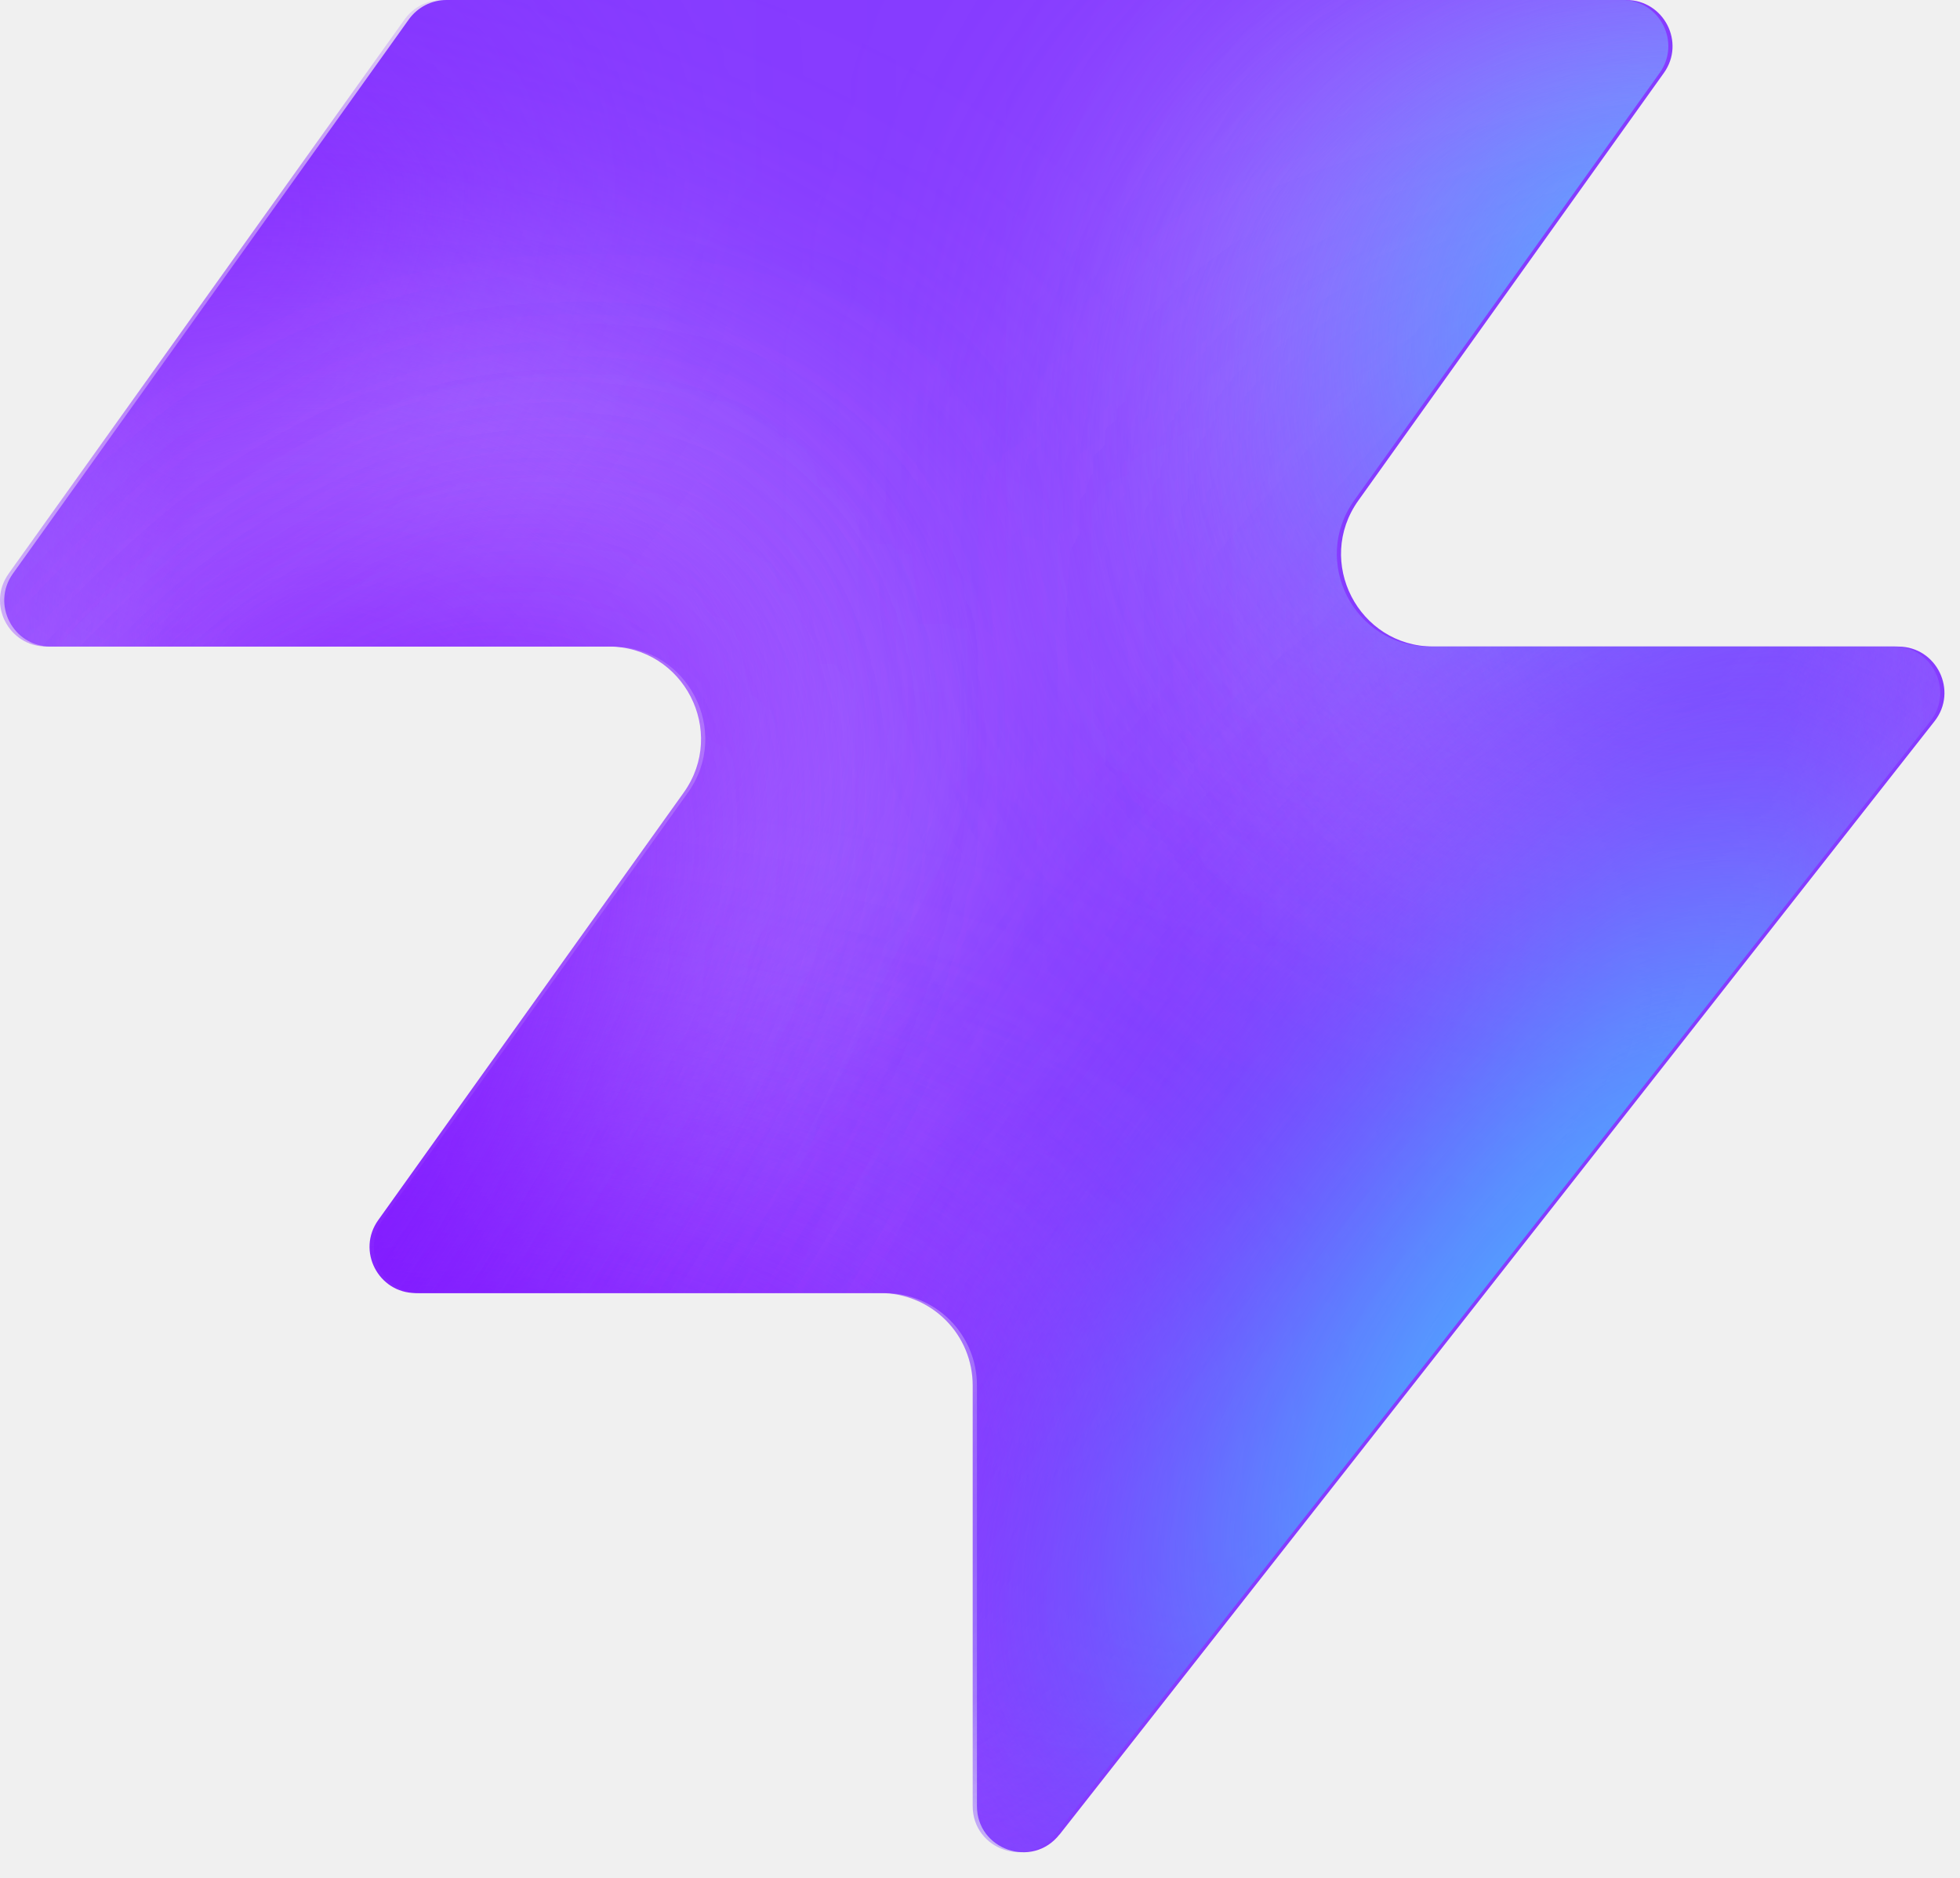
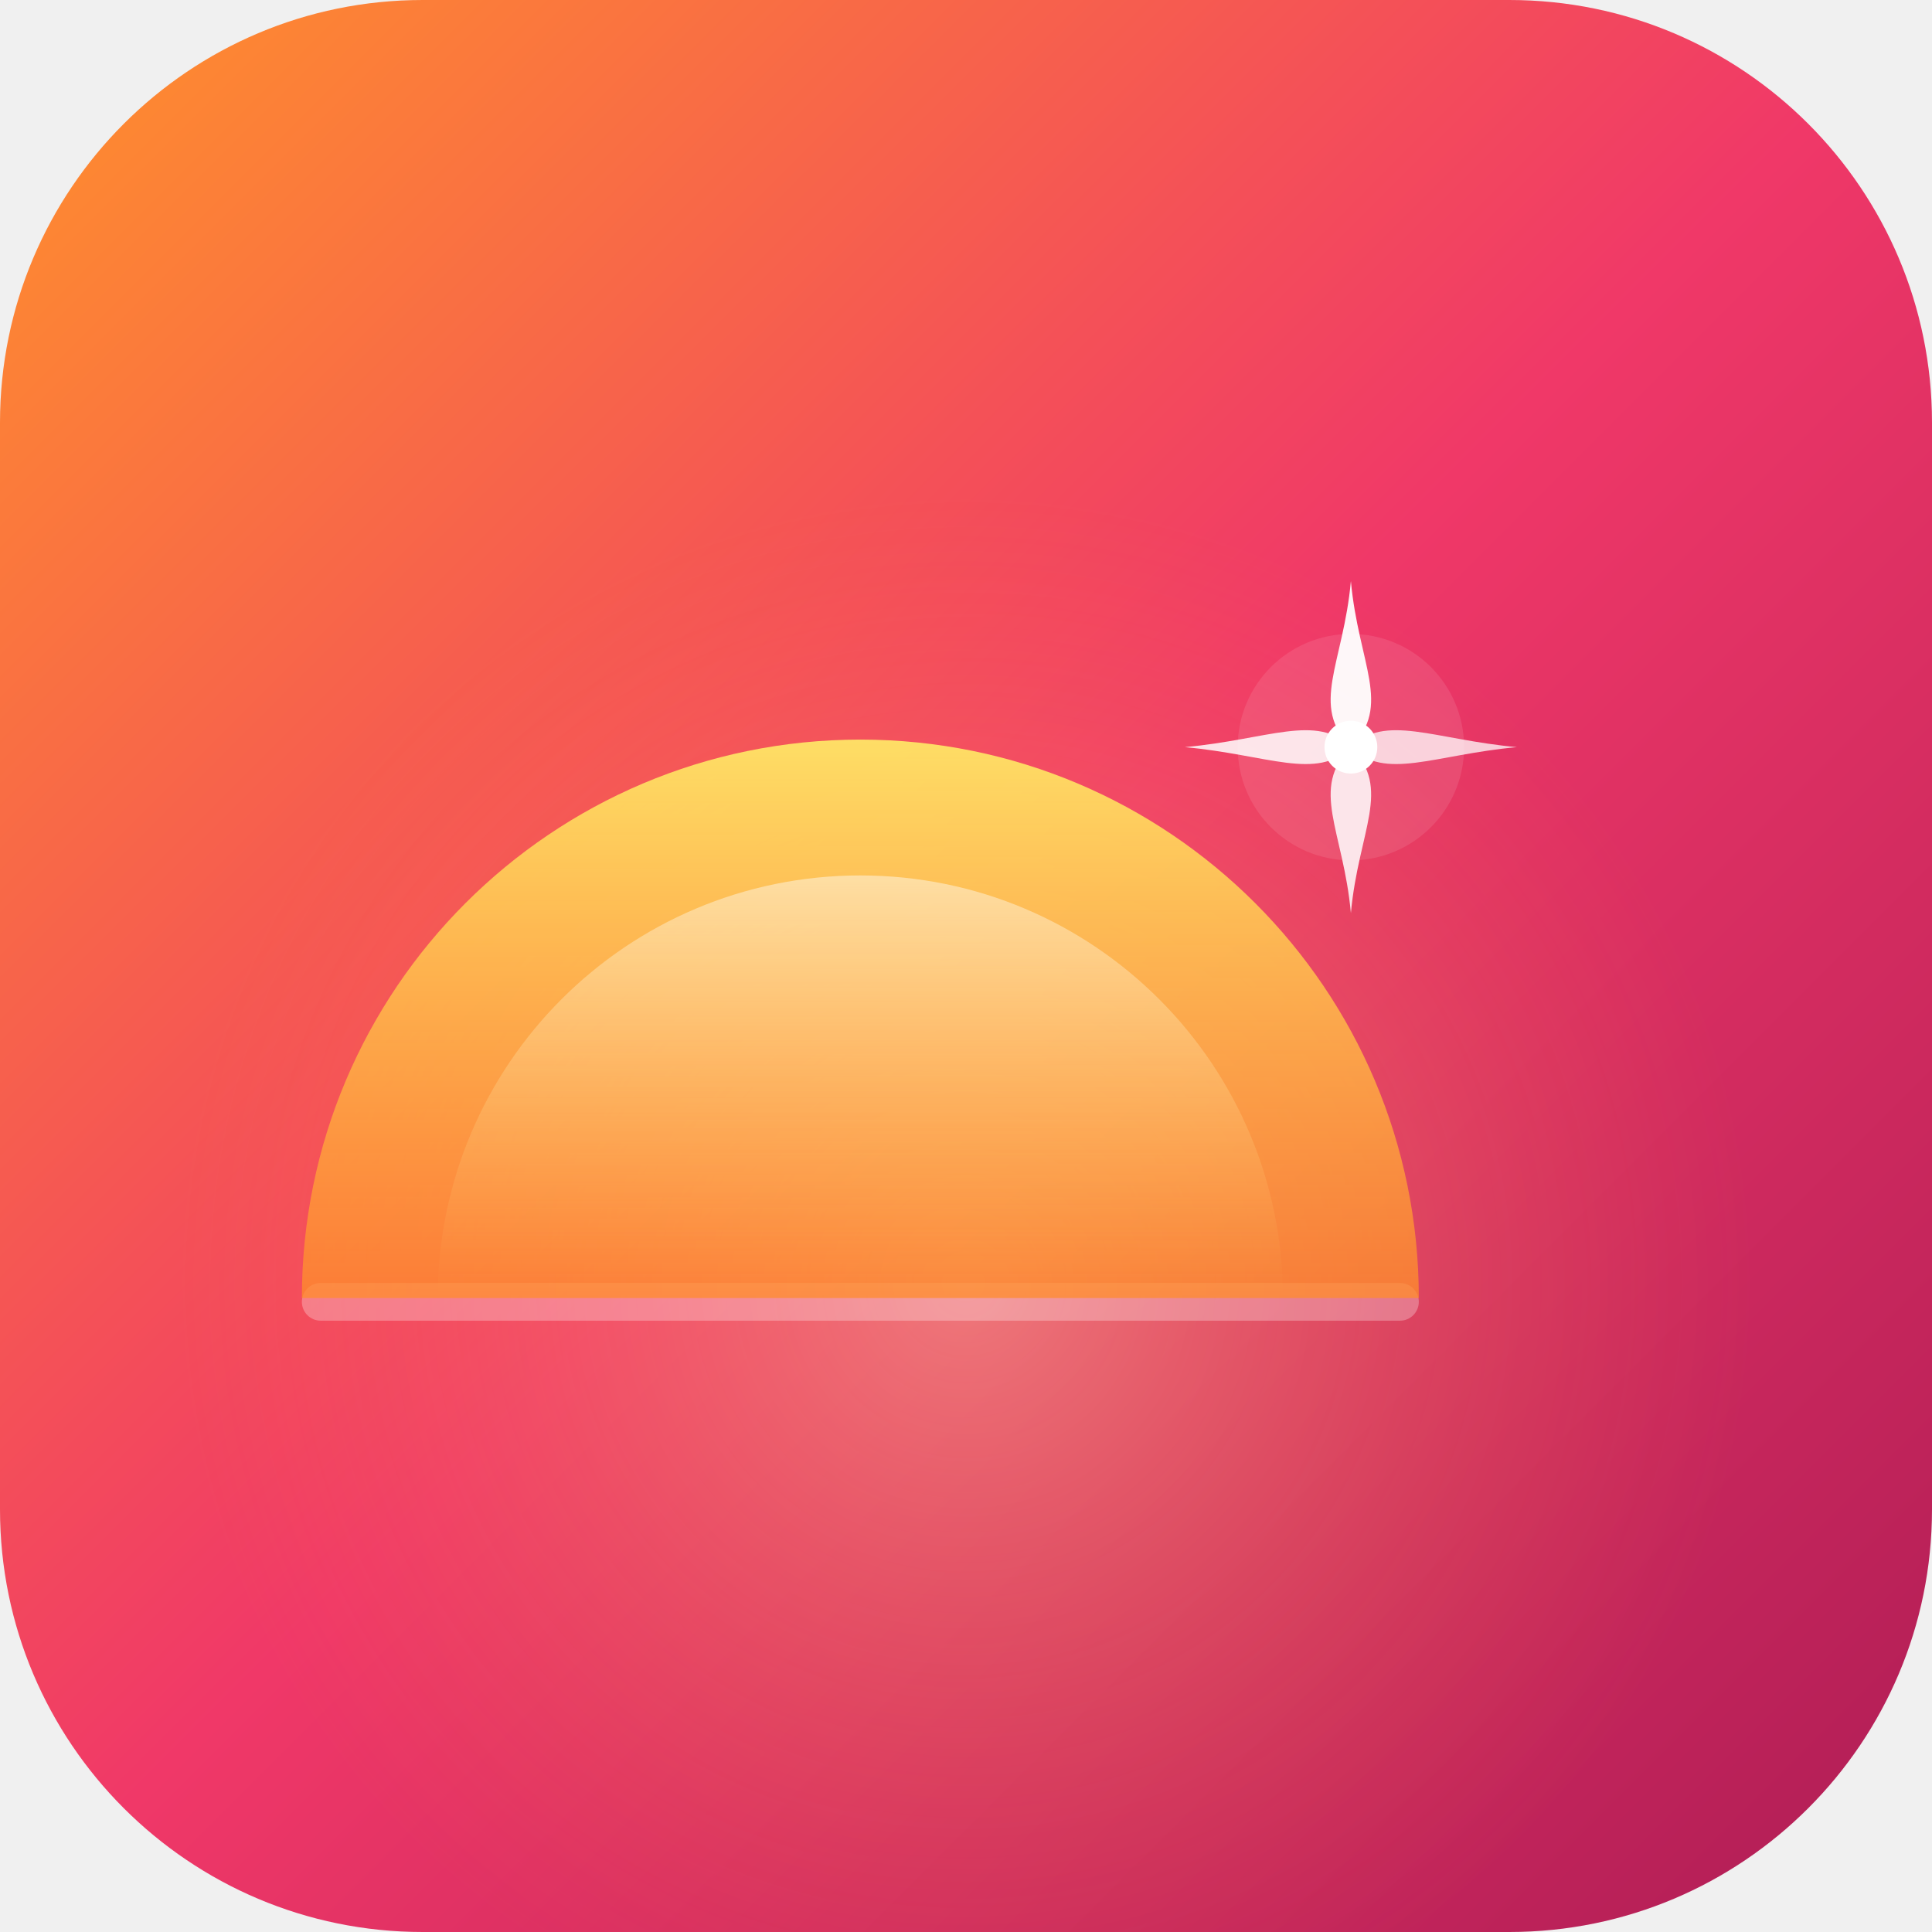
- <svg xmlns="http://www.w3.org/2000/svg" width="48" height="46" fill="none" viewBox="0 0 48 46">
-   <path fill="#863bff" d="M25.946 44.938c-.664.845-2.021.375-2.021-.698V33.937a2.26 2.26 0 0 0-2.262-2.262H10.287c-.92 0-1.456-1.04-.92-1.788l7.48-10.471c1.07-1.497 0-3.578-1.842-3.578H1.237c-.92 0-1.456-1.04-.92-1.788L10.013.474c.214-.297.556-.474.92-.474h28.894c.92 0 1.456 1.04.92 1.788l-7.48 10.471c-1.07 1.498 0 3.579 1.842 3.579h11.377c.943 0 1.473 1.088.89 1.83L25.947 44.94z" style="fill:#863bff;fill:color(display-p3 .525 .23 1);fill-opacity:1" />
-   <mask id="a" width="48" height="46" x="0" y="0" maskUnits="userSpaceOnUse" style="mask-type:alpha">
-     <path fill="#000" d="M25.842 44.938c-.664.844-2.021.375-2.021-.698V33.937a2.26 2.26 0 0 0-2.262-2.262H10.183c-.92 0-1.456-1.04-.92-1.788l7.48-10.471c1.07-1.498 0-3.579-1.842-3.579H1.133c-.92 0-1.456-1.04-.92-1.787L9.91.473c.214-.297.556-.474.92-.474h28.894c.92 0 1.456 1.04.92 1.788l-7.48 10.471c-1.07 1.498 0 3.578 1.842 3.578h11.377c.943 0 1.473 1.088.89 1.832L25.843 44.94z" style="fill:#000;fill-opacity:1" />
-   </mask>
-   <g mask="url(#a)">
-     <g filter="url(#b)">
-       <ellipse cx="5.508" cy="14.704" fill="#ede6ff" rx="5.508" ry="14.704" style="fill:#ede6ff;fill:color(display-p3 .927 .903 1);fill-opacity:1" transform="matrix(.00324 1 1 -.00324 -4.47 31.516)" />
-     </g>
-     <g filter="url(#c)">
-       <ellipse cx="10.399" cy="29.851" fill="#ede6ff" rx="10.399" ry="29.851" style="fill:#ede6ff;fill:color(display-p3 .927 .903 1);fill-opacity:1" transform="matrix(.00324 1 1 -.00324 -39.328 7.883)" />
-     </g>
-     <g filter="url(#d)">
-       <ellipse cx="5.508" cy="30.487" fill="#7e14ff" rx="5.508" ry="30.487" style="fill:#7e14ff;fill:color(display-p3 .492 .077 1);fill-opacity:1" transform="rotate(89.814 -25.913 -14.639)scale(1 -1)" />
-     </g>
-     <g filter="url(#e)">
-       <ellipse cx="5.508" cy="30.599" fill="#7e14ff" rx="5.508" ry="30.599" style="fill:#7e14ff;fill:color(display-p3 .492 .077 1);fill-opacity:1" transform="rotate(89.814 -32.644 -3.334)scale(1 -1)" />
-     </g>
-     <g filter="url(#f)">
-       <ellipse cx="5.508" cy="30.599" fill="#7e14ff" rx="5.508" ry="30.599" style="fill:#7e14ff;fill:color(display-p3 .492 .077 1);fill-opacity:1" transform="matrix(.00324 1 1 -.00324 -34.34 30.47)" />
-     </g>
-     <g filter="url(#g)">
-       <ellipse cx="14.072" cy="22.078" fill="#ede6ff" rx="14.072" ry="22.078" style="fill:#ede6ff;fill:color(display-p3 .927 .903 1);fill-opacity:1" transform="rotate(93.35 24.506 48.493)scale(-1 1)" />
-     </g>
-     <g filter="url(#h)">
-       <ellipse cx="3.47" cy="21.501" fill="#7e14ff" rx="3.47" ry="21.501" style="fill:#7e14ff;fill:color(display-p3 .492 .077 1);fill-opacity:1" transform="rotate(89.009 28.708 47.59)scale(-1 1)" />
-     </g>
-     <g filter="url(#i)">
-       <ellipse cx="3.47" cy="21.501" fill="#7e14ff" rx="3.47" ry="21.501" style="fill:#7e14ff;fill:color(display-p3 .492 .077 1);fill-opacity:1" transform="rotate(89.009 28.708 47.59)scale(-1 1)" />
-     </g>
-     <g filter="url(#j)">
-       <ellipse cx=".387" cy="8.972" fill="#7e14ff" rx="4.407" ry="29.108" style="fill:#7e14ff;fill:color(display-p3 .492 .077 1);fill-opacity:1" transform="rotate(39.51 .387 8.972)" />
-     </g>
-     <g filter="url(#k)">
-       <ellipse cx="47.523" cy="-6.092" fill="#7e14ff" rx="4.407" ry="29.108" style="fill:#7e14ff;fill:color(display-p3 .492 .077 1);fill-opacity:1" transform="rotate(37.892 47.523 -6.092)" />
-     </g>
-     <g filter="url(#l)">
-       <ellipse cx="41.412" cy="6.333" fill="#47bfff" rx="5.971" ry="9.665" style="fill:#47bfff;fill:color(display-p3 .28 .748 1);fill-opacity:1" transform="rotate(37.892 41.412 6.333)" />
-     </g>
-     <g filter="url(#m)">
-       <ellipse cx="-1.879" cy="38.332" fill="#7e14ff" rx="4.407" ry="29.108" style="fill:#7e14ff;fill:color(display-p3 .492 .077 1);fill-opacity:1" transform="rotate(37.892 -1.88 38.332)" />
-     </g>
-     <g filter="url(#n)">
-       <ellipse cx="-1.879" cy="38.332" fill="#7e14ff" rx="4.407" ry="29.108" style="fill:#7e14ff;fill:color(display-p3 .492 .077 1);fill-opacity:1" transform="rotate(37.892 -1.88 38.332)" />
-     </g>
-     <g filter="url(#o)">
-       <ellipse cx="35.651" cy="29.907" fill="#7e14ff" rx="4.407" ry="29.108" style="fill:#7e14ff;fill:color(display-p3 .492 .077 1);fill-opacity:1" transform="rotate(37.892 35.651 29.907)" />
-     </g>
-     <g filter="url(#p)">
-       <ellipse cx="38.418" cy="32.4" fill="#47bfff" rx="5.971" ry="15.297" style="fill:#47bfff;fill:color(display-p3 .28 .748 1);fill-opacity:1" transform="rotate(37.892 38.418 32.4)" />
-     </g>
-   </g>
+ <svg xmlns="http://www.w3.org/2000/svg" width="512" height="512" viewBox="0 0 512 512" fill="none">
+   <rect width="512" height="512" rx="112" fill="url(#bgGrad)" />
+   <circle cx="256" cy="340" r="210" fill="url(#centerGlow)" opacity="0.38" />
+   <rect x="80" y="340" width="296" height="10" rx="5" fill="white" opacity="0.28" />
+   <path d="M80 344 A148 148 0 0 1 376 344 Z" fill="url(#semicircleGrad)" />
+   <path d="M116 344 A112 112 0 0 1 340 344 Z" fill="url(#innerArc)" opacity="0.45" />
+   <circle cx="358" cy="198" r="30" fill="white" opacity="0.10" />
+   <path d="M358 154 C360 176 369 187 358 198 C347 187 356 176 358 154Z" fill="white" opacity="0.95" />
+   <path d="M358 242 C356 220 347 209 358 198 C369 209 360 220 358 242Z" fill="white" opacity="0.85" />
+   <path d="M314 198 C336 196 349 189 358 198 C349 207 336 200 314 198Z" fill="white" opacity="0.85" />
+   <path d="M402 198 C380 200 367 207 358 198 C367 189 380 196 402 198Z" fill="white" opacity="0.75" />
+   <circle cx="358" cy="198" r="7" fill="white" opacity="1" />
  <defs>
-     <filter id="b" width="60.045" height="41.654" x="-19.77" y="16.149" color-interpolation-filters="sRGB" filterUnits="userSpaceOnUse">
-       <feFlood flood-opacity="0" result="BackgroundImageFix" />
-       <feBlend in="SourceGraphic" in2="BackgroundImageFix" result="shape" />
-       <feGaussianBlur result="effect1_foregroundBlur_2002_17158" stdDeviation="7.659" />
-     </filter>
-     <filter id="c" width="90.34" height="51.437" x="-54.613" y="-7.533" color-interpolation-filters="sRGB" filterUnits="userSpaceOnUse">
-       <feFlood flood-opacity="0" result="BackgroundImageFix" />
-       <feBlend in="SourceGraphic" in2="BackgroundImageFix" result="shape" />
-       <feGaussianBlur result="effect1_foregroundBlur_2002_17158" stdDeviation="7.659" />
-     </filter>
-     <filter id="d" width="79.355" height="29.4" x="-49.64" y="2.03" color-interpolation-filters="sRGB" filterUnits="userSpaceOnUse">
-       <feFlood flood-opacity="0" result="BackgroundImageFix" />
-       <feBlend in="SourceGraphic" in2="BackgroundImageFix" result="shape" />
-       <feGaussianBlur result="effect1_foregroundBlur_2002_17158" stdDeviation="4.596" />
-     </filter>
-     <filter id="e" width="79.579" height="29.4" x="-45.045" y="20.029" color-interpolation-filters="sRGB" filterUnits="userSpaceOnUse">
-       <feFlood flood-opacity="0" result="BackgroundImageFix" />
-       <feBlend in="SourceGraphic" in2="BackgroundImageFix" result="shape" />
-       <feGaussianBlur result="effect1_foregroundBlur_2002_17158" stdDeviation="4.596" />
-     </filter>
-     <filter id="f" width="79.579" height="29.4" x="-43.513" y="21.178" color-interpolation-filters="sRGB" filterUnits="userSpaceOnUse">
-       <feFlood flood-opacity="0" result="BackgroundImageFix" />
-       <feBlend in="SourceGraphic" in2="BackgroundImageFix" result="shape" />
-       <feGaussianBlur result="effect1_foregroundBlur_2002_17158" stdDeviation="4.596" />
-     </filter>
-     <filter id="g" width="74.749" height="58.852" x="15.756" y="-17.901" color-interpolation-filters="sRGB" filterUnits="userSpaceOnUse">
-       <feFlood flood-opacity="0" result="BackgroundImageFix" />
-       <feBlend in="SourceGraphic" in2="BackgroundImageFix" result="shape" />
-       <feGaussianBlur result="effect1_foregroundBlur_2002_17158" stdDeviation="7.659" />
-     </filter>
-     <filter id="h" width="61.377" height="25.362" x="23.548" y="2.284" color-interpolation-filters="sRGB" filterUnits="userSpaceOnUse">
-       <feFlood flood-opacity="0" result="BackgroundImageFix" />
-       <feBlend in="SourceGraphic" in2="BackgroundImageFix" result="shape" />
-       <feGaussianBlur result="effect1_foregroundBlur_2002_17158" stdDeviation="4.596" />
-     </filter>
-     <filter id="i" width="61.377" height="25.362" x="23.548" y="2.284" color-interpolation-filters="sRGB" filterUnits="userSpaceOnUse">
-       <feFlood flood-opacity="0" result="BackgroundImageFix" />
-       <feBlend in="SourceGraphic" in2="BackgroundImageFix" result="shape" />
-       <feGaussianBlur result="effect1_foregroundBlur_2002_17158" stdDeviation="4.596" />
-     </filter>
-     <filter id="j" width="56.045" height="63.649" x="-27.636" y="-22.853" color-interpolation-filters="sRGB" filterUnits="userSpaceOnUse">
-       <feFlood flood-opacity="0" result="BackgroundImageFix" />
-       <feBlend in="SourceGraphic" in2="BackgroundImageFix" result="shape" />
-       <feGaussianBlur result="effect1_foregroundBlur_2002_17158" stdDeviation="4.596" />
-     </filter>
-     <filter id="k" width="54.814" height="64.646" x="20.116" y="-38.415" color-interpolation-filters="sRGB" filterUnits="userSpaceOnUse">
-       <feFlood flood-opacity="0" result="BackgroundImageFix" />
-       <feBlend in="SourceGraphic" in2="BackgroundImageFix" result="shape" />
-       <feGaussianBlur result="effect1_foregroundBlur_2002_17158" stdDeviation="4.596" />
-     </filter>
-     <filter id="l" width="33.541" height="35.313" x="24.641" y="-11.323" color-interpolation-filters="sRGB" filterUnits="userSpaceOnUse">
-       <feFlood flood-opacity="0" result="BackgroundImageFix" />
-       <feBlend in="SourceGraphic" in2="BackgroundImageFix" result="shape" />
-       <feGaussianBlur result="effect1_foregroundBlur_2002_17158" stdDeviation="4.596" />
-     </filter>
-     <filter id="m" width="54.814" height="64.646" x="-29.286" y="6.009" color-interpolation-filters="sRGB" filterUnits="userSpaceOnUse">
-       <feFlood flood-opacity="0" result="BackgroundImageFix" />
-       <feBlend in="SourceGraphic" in2="BackgroundImageFix" result="shape" />
-       <feGaussianBlur result="effect1_foregroundBlur_2002_17158" stdDeviation="4.596" />
-     </filter>
-     <filter id="n" width="54.814" height="64.646" x="-29.286" y="6.009" color-interpolation-filters="sRGB" filterUnits="userSpaceOnUse">
-       <feFlood flood-opacity="0" result="BackgroundImageFix" />
-       <feBlend in="SourceGraphic" in2="BackgroundImageFix" result="shape" />
-       <feGaussianBlur result="effect1_foregroundBlur_2002_17158" stdDeviation="4.596" />
-     </filter>
-     <filter id="o" width="54.814" height="64.646" x="8.244" y="-2.416" color-interpolation-filters="sRGB" filterUnits="userSpaceOnUse">
-       <feFlood flood-opacity="0" result="BackgroundImageFix" />
-       <feBlend in="SourceGraphic" in2="BackgroundImageFix" result="shape" />
-       <feGaussianBlur result="effect1_foregroundBlur_2002_17158" stdDeviation="4.596" />
-     </filter>
-     <filter id="p" width="39.409" height="43.623" x="18.713" y="10.588" color-interpolation-filters="sRGB" filterUnits="userSpaceOnUse">
-       <feFlood flood-opacity="0" result="BackgroundImageFix" />
-       <feBlend in="SourceGraphic" in2="BackgroundImageFix" result="shape" />
-       <feGaussianBlur result="effect1_foregroundBlur_2002_17158" stdDeviation="4.596" />
-     </filter>
+     <linearGradient id="bgGrad" x1="0" y1="0" x2="512" y2="512" gradientUnits="userSpaceOnUse">
+       <stop offset="0%" stop-color="#FF922B" />
+       <stop offset="50%" stop-color="#F03868" />
+       <stop offset="100%" stop-color="#AE1C55" />
+     </linearGradient>
+     <radialGradient id="centerGlow" cx="50%" cy="50%" r="50%">
+       <stop offset="0%" stop-color="#FFE8A0" stop-opacity="1" />
+       <stop offset="100%" stop-color="#FF922B" stop-opacity="0" />
+     </radialGradient>
+     <linearGradient id="semicircleGrad" x1="256" y1="196" x2="256" y2="344" gradientUnits="userSpaceOnUse">
+       <stop offset="0%" stop-color="#FFE566" stop-opacity="0.95" />
+       <stop offset="100%" stop-color="#FF8C2A" stop-opacity="0.75" />
+     </linearGradient>
+     <linearGradient id="innerArc" x1="256" y1="232" x2="256" y2="344" gradientUnits="userSpaceOnUse">
+       <stop offset="0%" stop-color="#FFFFFF" />
+       <stop offset="100%" stop-color="#FFE566" stop-opacity="0" />
+     </linearGradient>
  </defs>
</svg>
